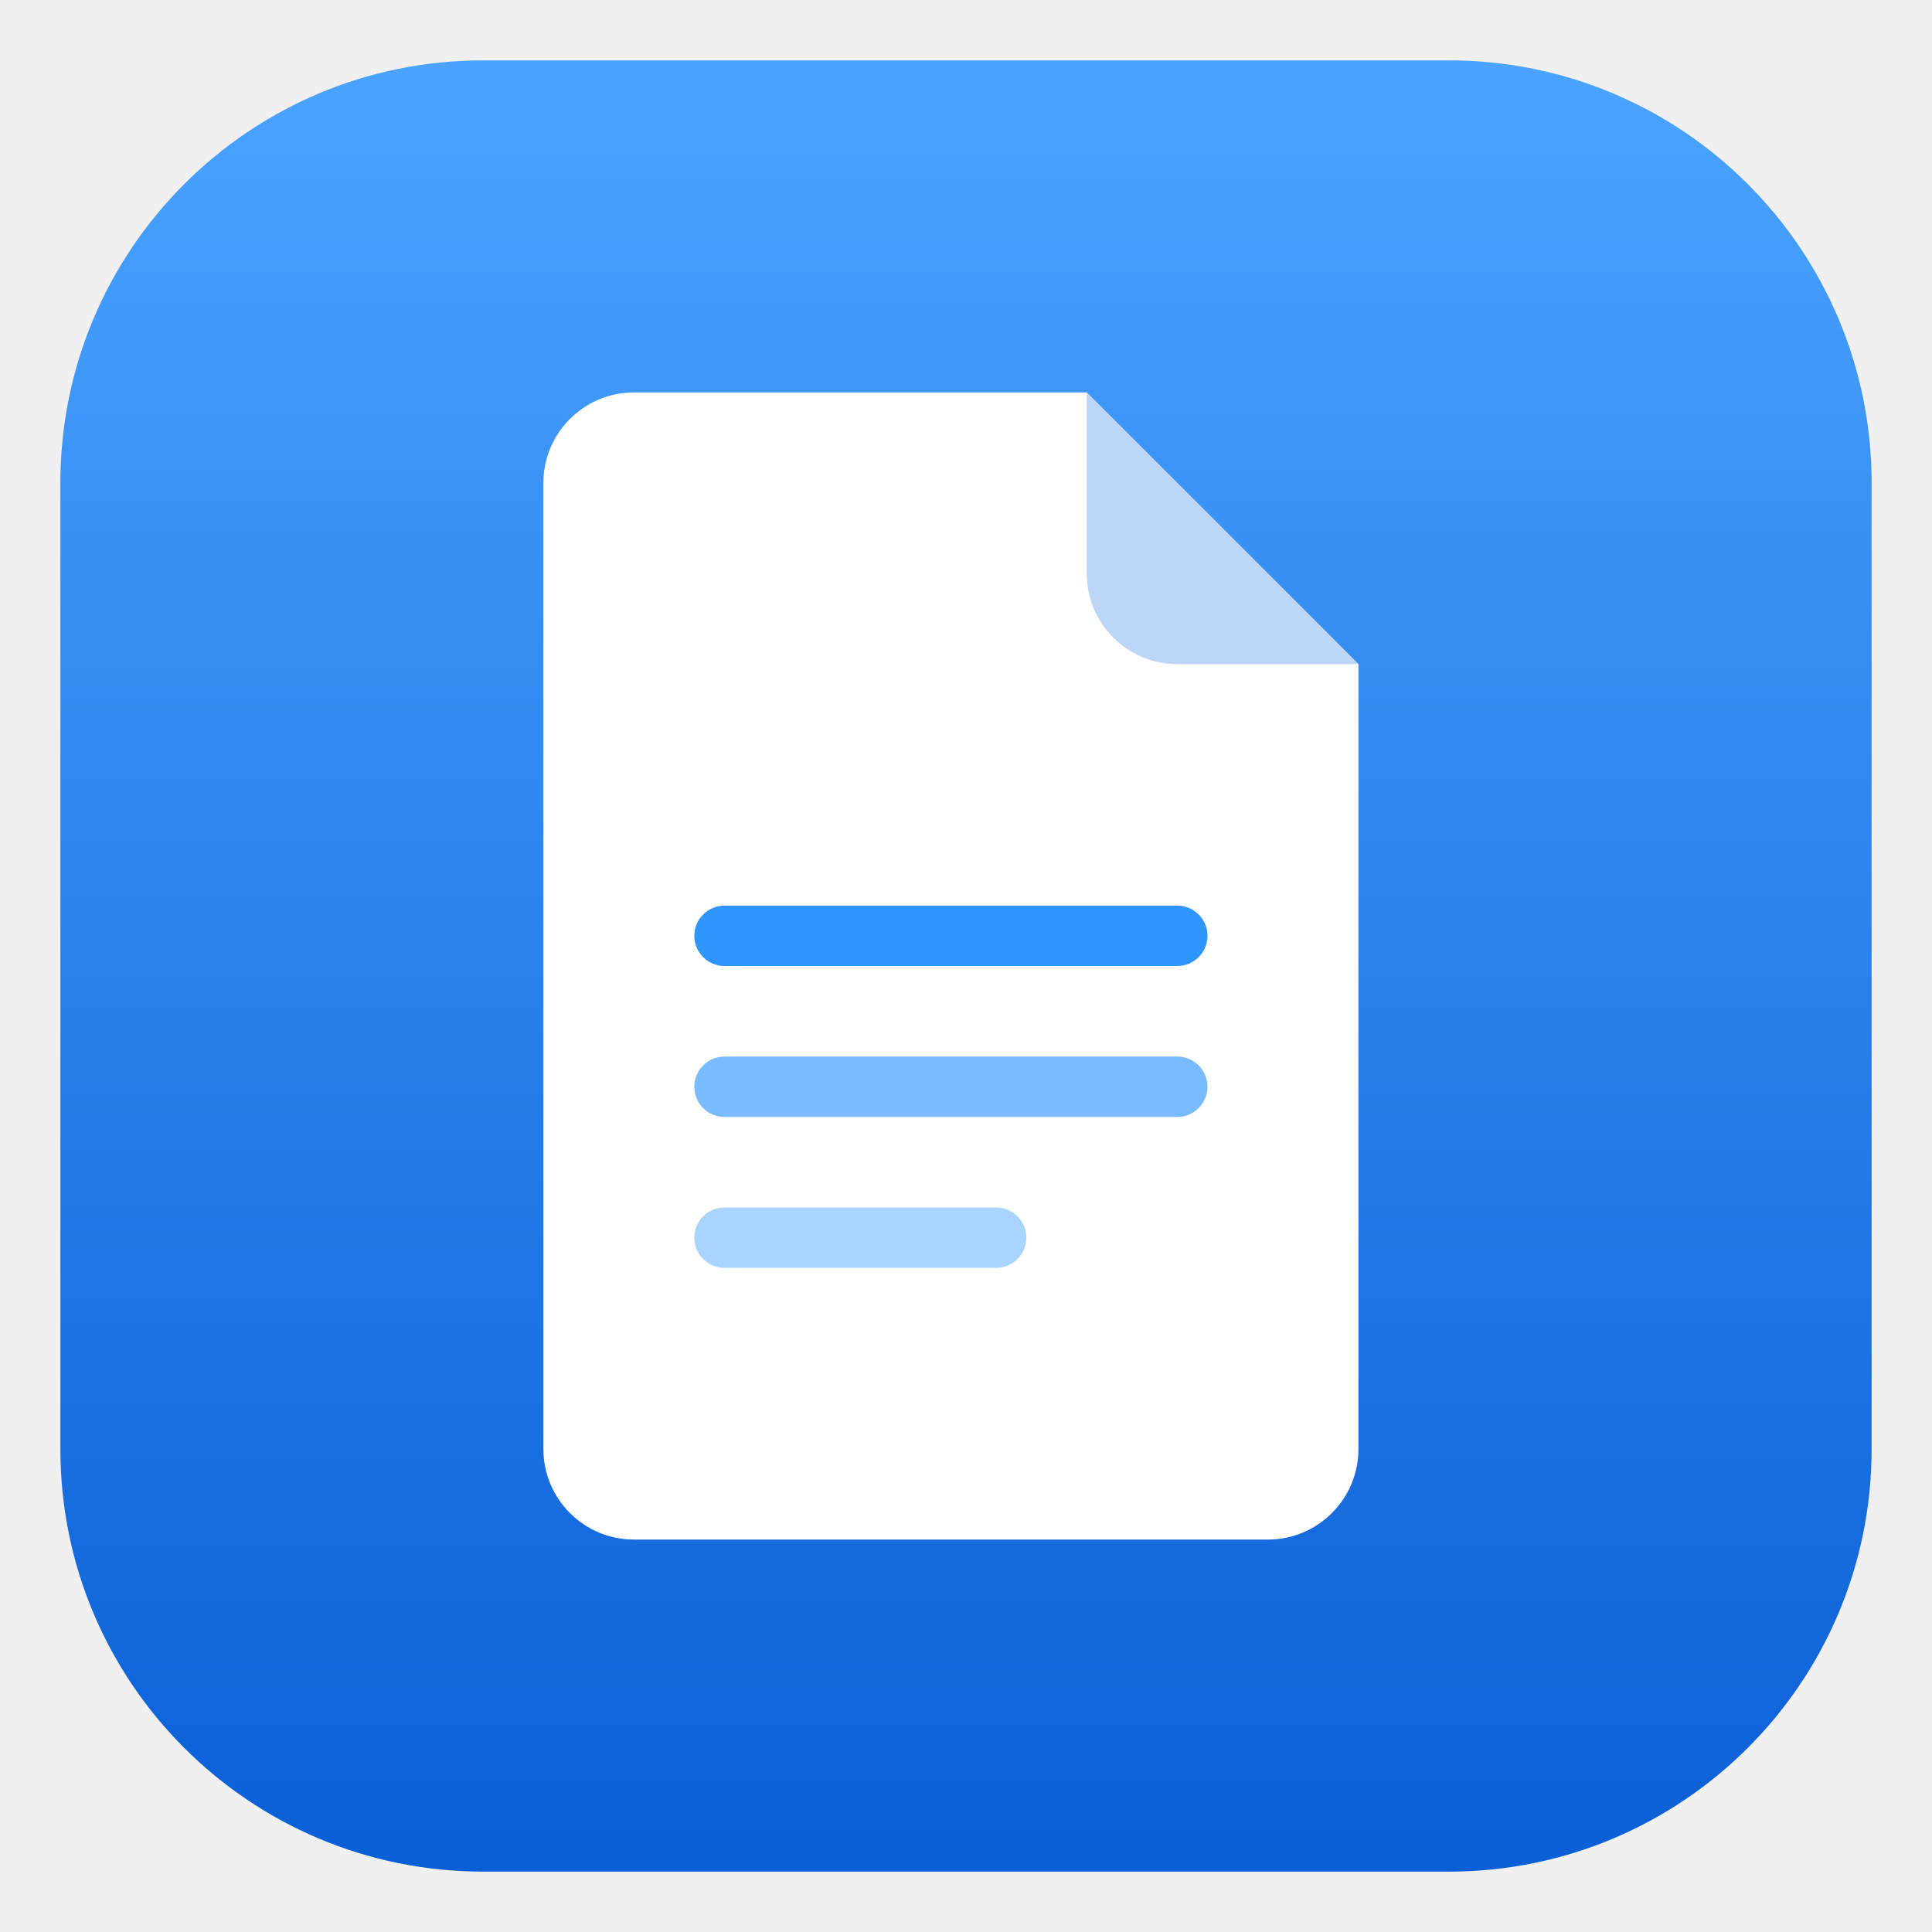
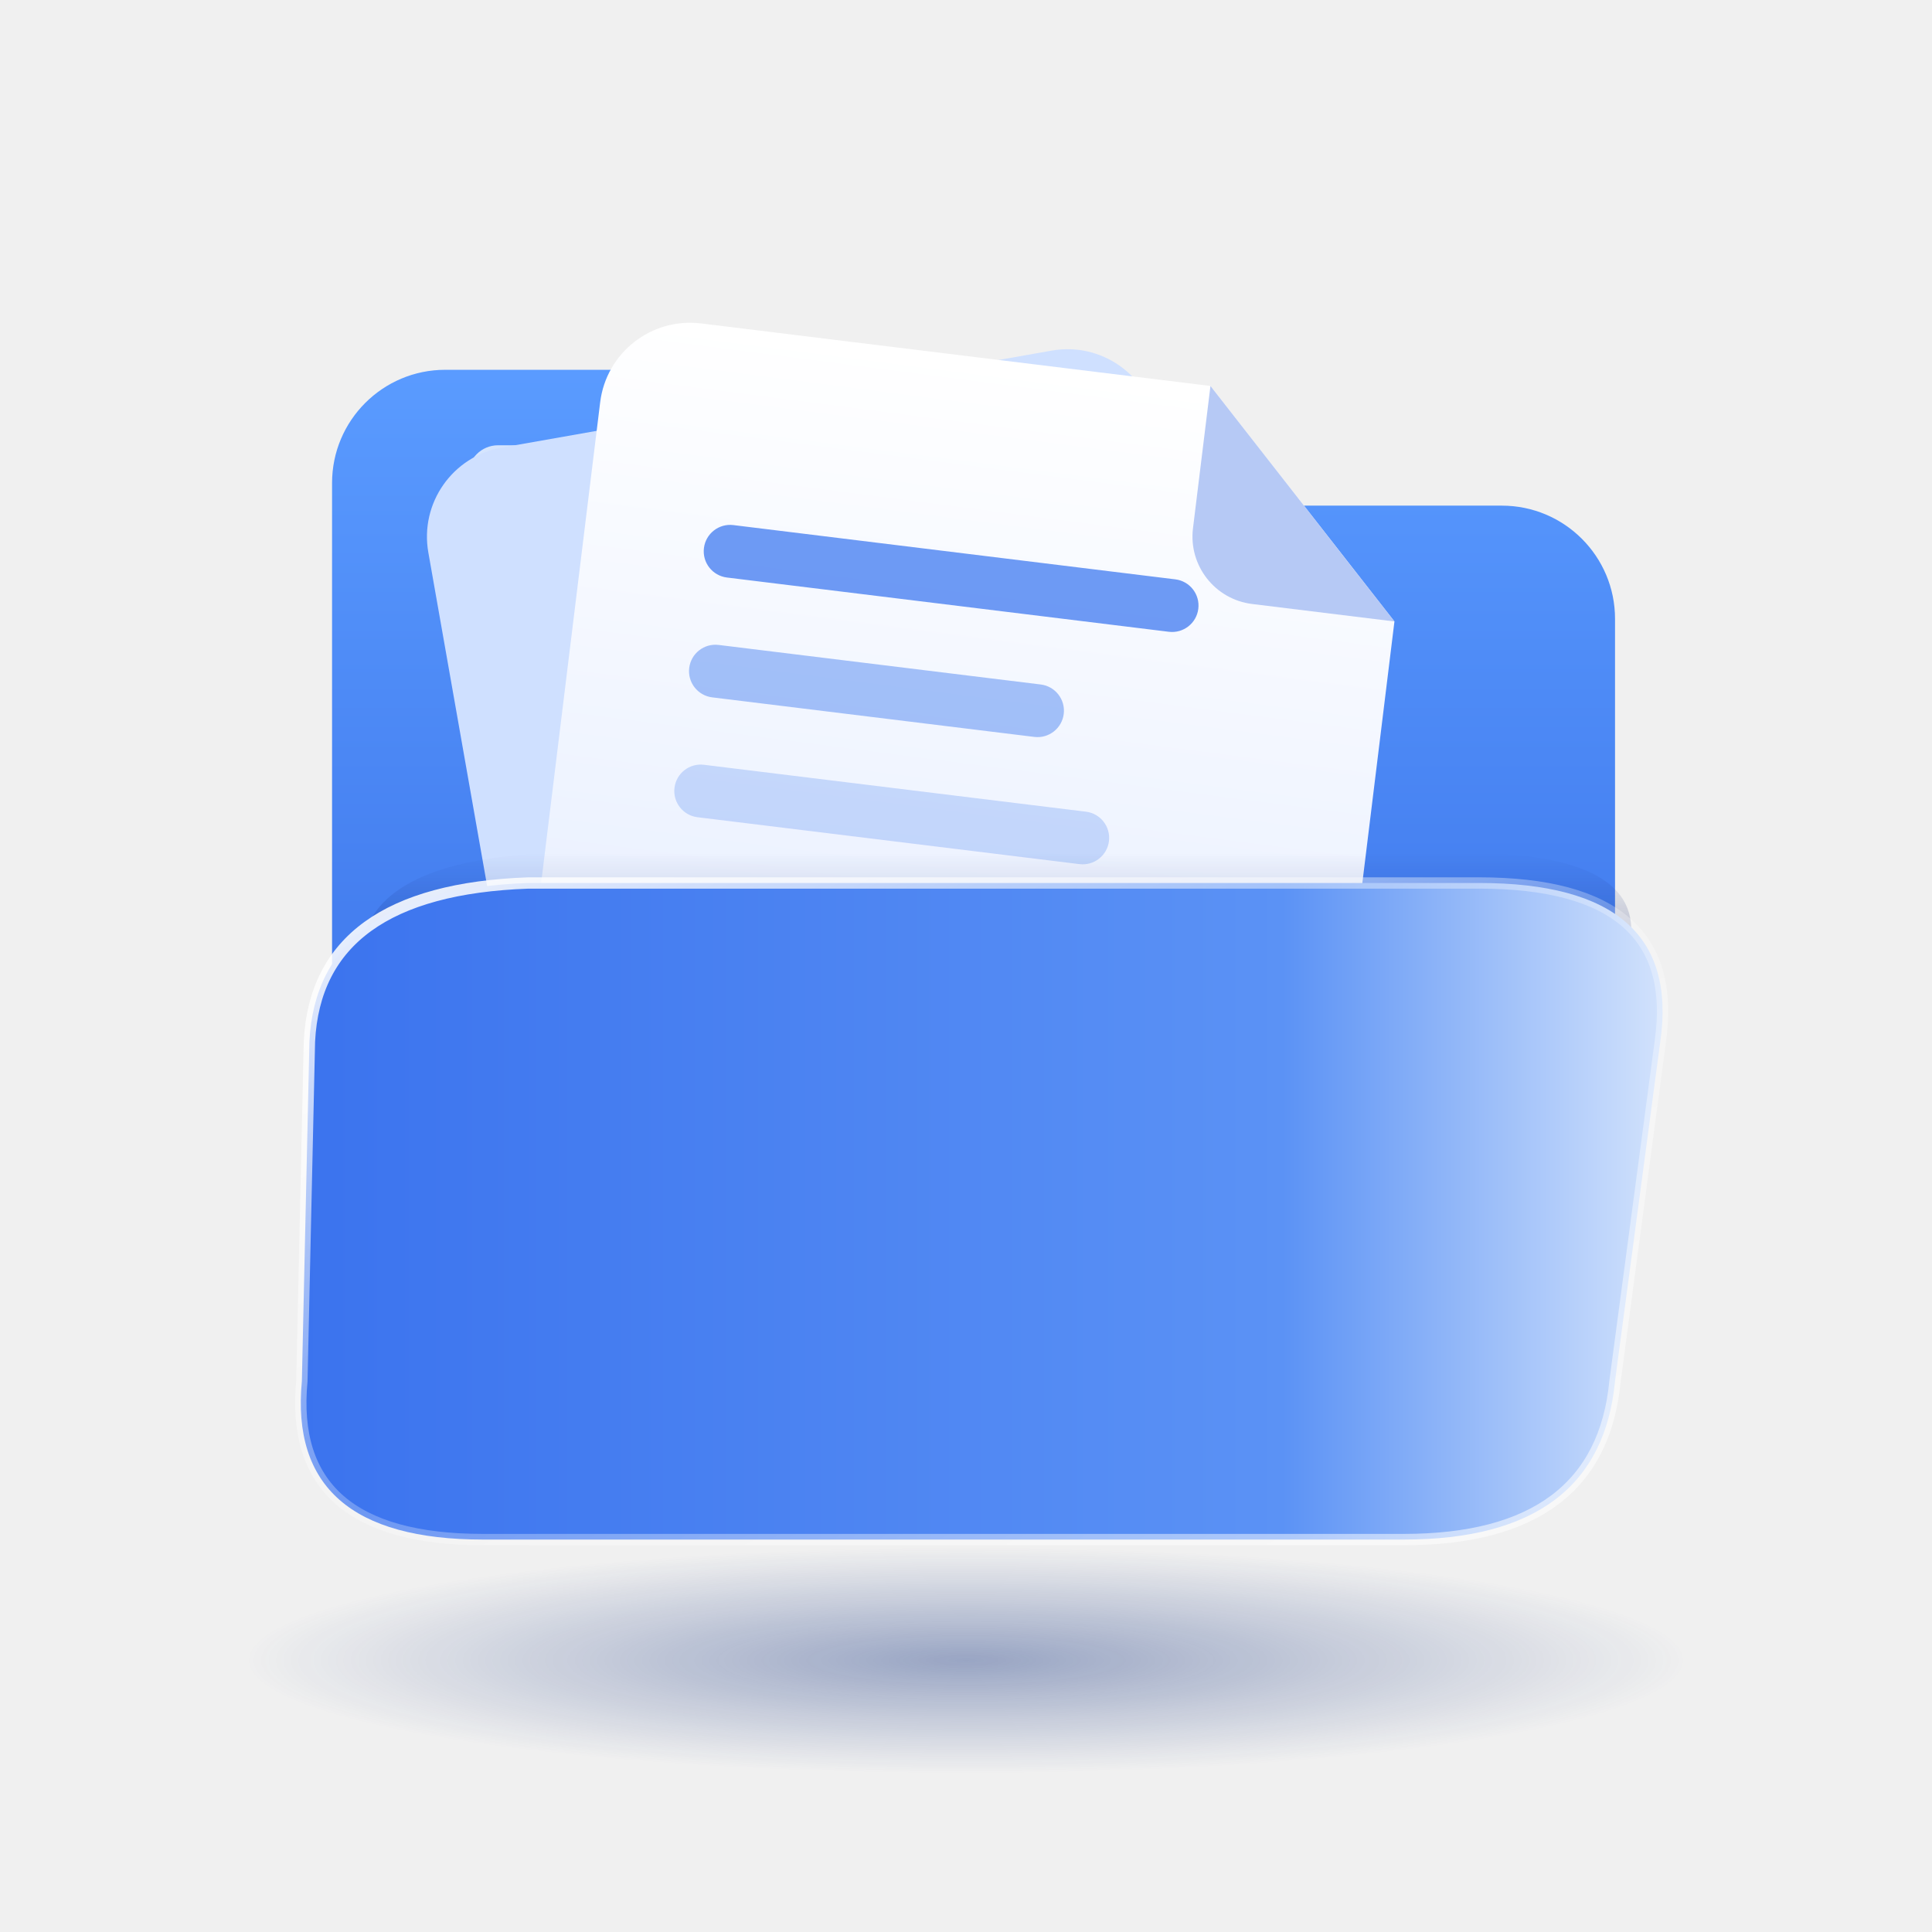
- <svg xmlns="http://www.w3.org/2000/svg" viewBox="0 0 512 512" width="512" height="512">
+ <svg xmlns="http://www.w3.org/2000/svg" viewBox="0 0 512 512">
  <defs>
-     <linearGradient id="bg" x1="0" y1="0" x2="0" y2="1">
-       <stop offset="0" stop-color="#4aa3ff" />
-       <stop offset="1" stop-color="#0a5fd6" />
+     <linearGradient id="bk" x1="0" y1="0" x2="0" y2="1">
+       <stop offset="0" stop-color="#5a9bff" />
+       <stop offset="1" stop-color="#2f62e0" />
    </linearGradient>
+     <linearGradient id="pale" x1="0" y1="0" x2="0" y2="1">
+       <stop offset="0" stop-color="#eaf1ff" />
+       <stop offset="1" stop-color="#cddcfb" />
+     </linearGradient>
+     <linearGradient id="deep" x1="0" y1="0" x2="1" y2="1">
+       <stop offset="0" stop-color="#6a92ff" />
+       <stop offset=".5" stop-color="#2d44e6" />
+       <stop offset="1" stop-color="#1b24b0" />
+     </linearGradient>
+     <linearGradient id="blue" x1="0" y1="0" x2="1" y2="1">
+       <stop offset="0" stop-color="#3f63f0" />
+       <stop offset=".55" stop-color="#6f90f6" />
+       <stop offset="1" stop-color="#d6e0fc" />
+     </linearGradient>
+     <linearGradient id="flap" x1="0" y1="0" x2="1" y2="0">
+       <stop offset="0" stop-color="#3b73ee" />
+       <stop offset=".72" stop-color="#5b92f5" />
+       <stop offset="1" stop-color="#d3e3fc" />
+     </linearGradient>
+     <linearGradient id="sheet" x1="0" y1="0" x2="0" y2="1">
+       <stop offset="0" stop-color="#ffffff" />
+       <stop offset="1" stop-color="#dfe9ff" />
+     </linearGradient>
+     <linearGradient id="shade" x1="0" y1="0" x2="0" y2="1">
+       <stop offset="0" stop-color="#0b1f6e" stop-opacity="0" />
+       <stop offset="1" stop-color="#0b1f6e" stop-opacity=".35" />
+     </linearGradient>
+     <linearGradient id="rim" x1="0" y1="0" x2="1" y2="1">
+       <stop offset="0" stop-color="#fff" stop-opacity=".95" />
+       <stop offset=".5" stop-color="#fff" stop-opacity=".25" />
+       <stop offset="1" stop-color="#fff" stop-opacity=".6" />
+     </linearGradient>
+     <radialGradient id="gs" cx=".5" cy=".5" r=".5">
+       <stop offset="0" stop-color="#0a2a7a" stop-opacity=".38" />
+       <stop offset="1" stop-color="#0a2a7a" stop-opacity="0" />
+     </radialGradient>
  </defs>
-   <rect x="16" y="16" width="480" height="480" rx="112" fill="url(#bg)" />
-   <path d="M168 104h120l72 72v208a24 24 0 0 1-24 24H168a24 24 0 0 1-24-24V128a24 24 0 0 1 24-24z" fill="#ffffff" />
-   <path d="M288 104v48a24 24 0 0 0 24 24h48z" fill="#bcd6f7" />
-   <rect x="184" y="240" width="136" height="16" rx="8" fill="#0a84ff" opacity=".85" />
-   <rect x="184" y="280" width="136" height="16" rx="8" fill="#0a84ff" opacity=".55" />
-   <rect x="184" y="320" width="88" height="16" rx="8" fill="#0a84ff" opacity=".35" />
+   <g id="icon">
+     <ellipse cx="256" cy="440" rx="190" ry="30" fill="url(#gs)" />
+     <path d="M88 128a30 30 0 0 1 30-30h96a26 26 0 0 1 20 9l22 27h142a30 30 0 0 1 30 30v196a30 30 0 0 1-30 30H118a30 30 0 0 1-30-30z" fill="url(#bk)" />
+     <rect x="124" y="118" width="56" height="16" rx="8" fill="#fff" opacity=".75" />
+     <rect x="128" y="104" width="196" height="230" rx="24" fill="#cfe0ff" transform="rotate(-10 226 220)" />
+     <g transform="rotate(7 262 220)">
+       <path d="M170 96h136l56 56v168a24 24 0 0 1-24 24H170a24 24 0 0 1-24-24V120a24 24 0 0 1 24-24z" fill="url(#sheet)" />
+       <path d="M306 96v38a18 18 0 0 0 18 18h38z" fill="#b6c9f5" />
+       <rect x="178" y="148" width="132" height="14" rx="7" fill="#3f7af0" opacity=".75" />
+       <rect x="178" y="180" width="100" height="14" rx="7" fill="#3f7af0" opacity=".45" />
+       <rect x="178" y="212" width="116" height="14" rx="7" fill="#3f7af0" opacity=".25" />
+     </g>
+     <path d="M96 250Q100 228 146 226H388Q436 226 432 250V262H96Z" fill="url(#shade)" />
+     <path d="M82 276Q84 236 140 234H392Q446 234 440 276L428 366Q424 408 372 408H128Q76 408 80 366Z" fill="url(#flap)" />
+     <path d="M82 276Q84 236 140 234H392Q446 234 440 276L428 366Q424 408 372 408H128Q76 408 80 366Z" fill="none" stroke="url(#rim)" stroke-width="3" />
+   </g>
</svg>
